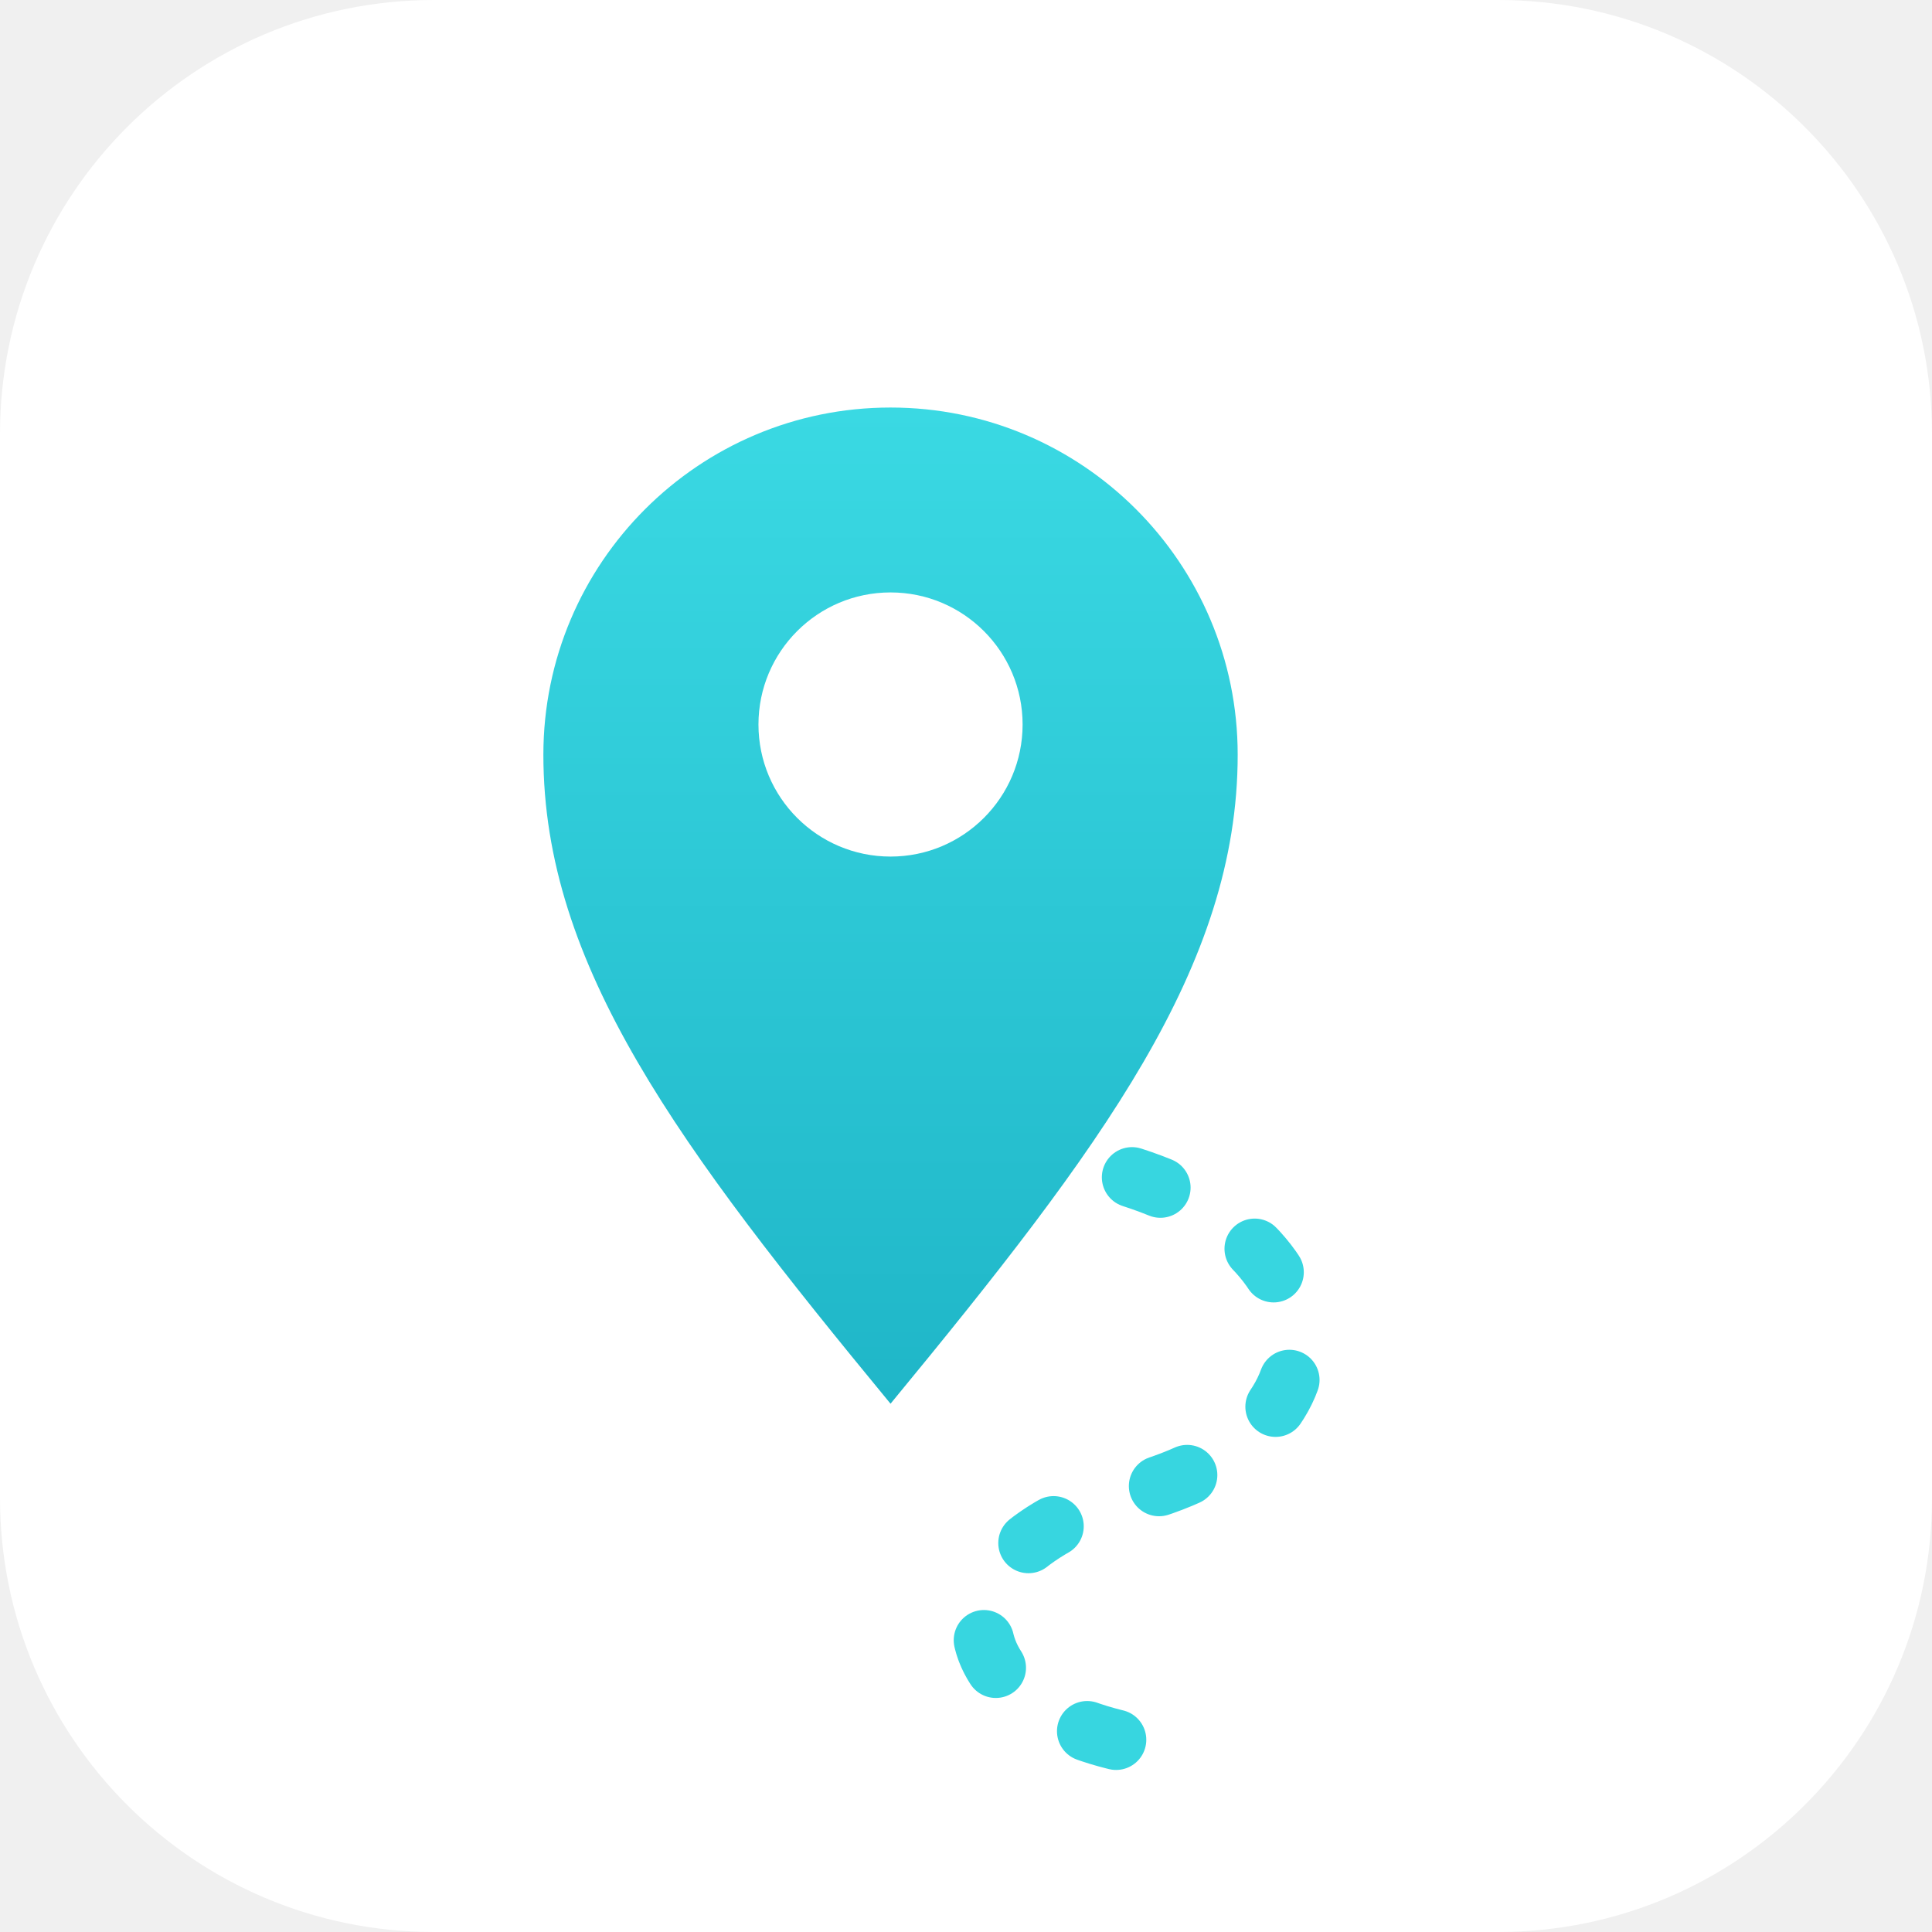
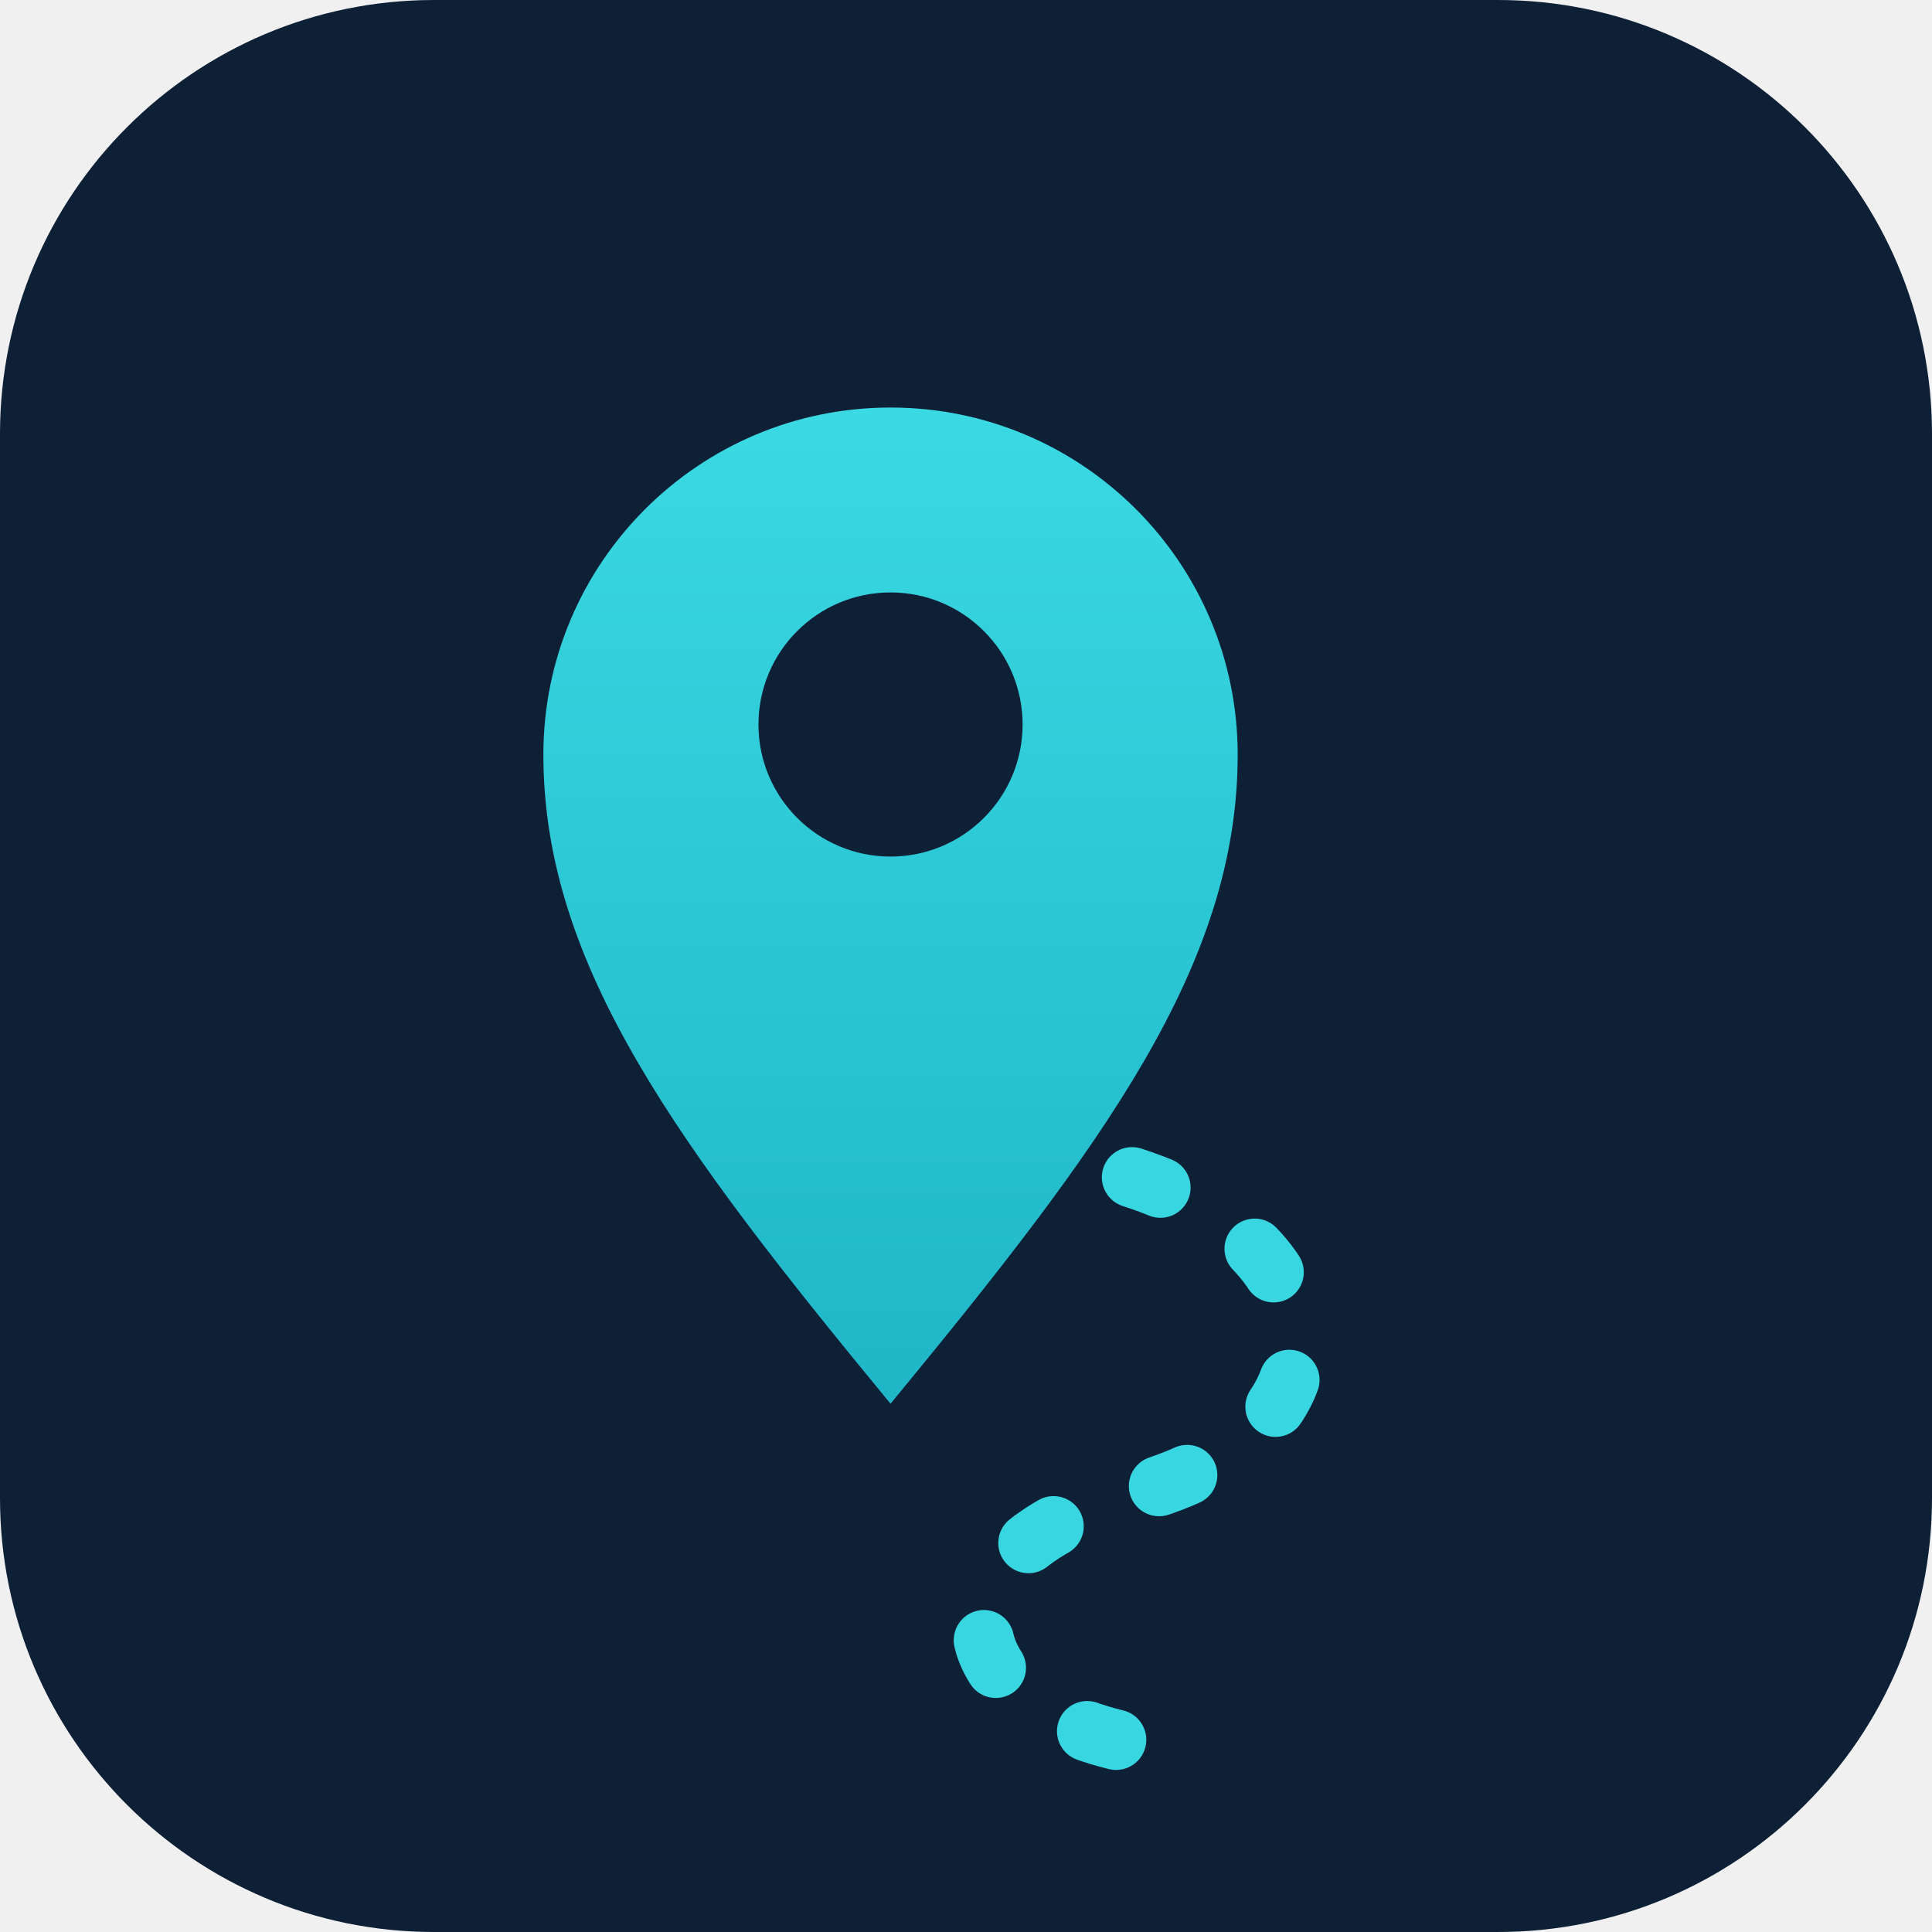
<svg xmlns="http://www.w3.org/2000/svg" width="512" height="512" viewBox="0 0 512 512" role="img" aria-label="Voyet">
  <defs>
    <linearGradient id="pinGrad" x1="0" y1="0" x2="0" y2="1">
      <stop offset="0" stop-color="#3ad9e3" />
      <stop offset="1" stop-color="#1fb6c8" />
    </linearGradient>
  </defs>
-   <rect width="512" height="512" rx="115" fill="#ffffff" />
+   <rect width="512" height="512" rx="115" fill="#0e2036" />
  <path d="M300 312C356 330 360 380 300 396C244 412 250 452 300 462" fill="none" stroke="#37d6e0" stroke-width="16" stroke-linecap="round" stroke-dasharray="8 30" />
  <path fill-rule="evenodd" fill="url(#pinGrad)" d="M236 372C180 304 144 256 144 200A92 92 0 1 1 328 200C328 256 292 304 236 372ZM271 192A35 35 0 1 0 201 192A35 35 0 1 0 271 192Z" />
</svg>
